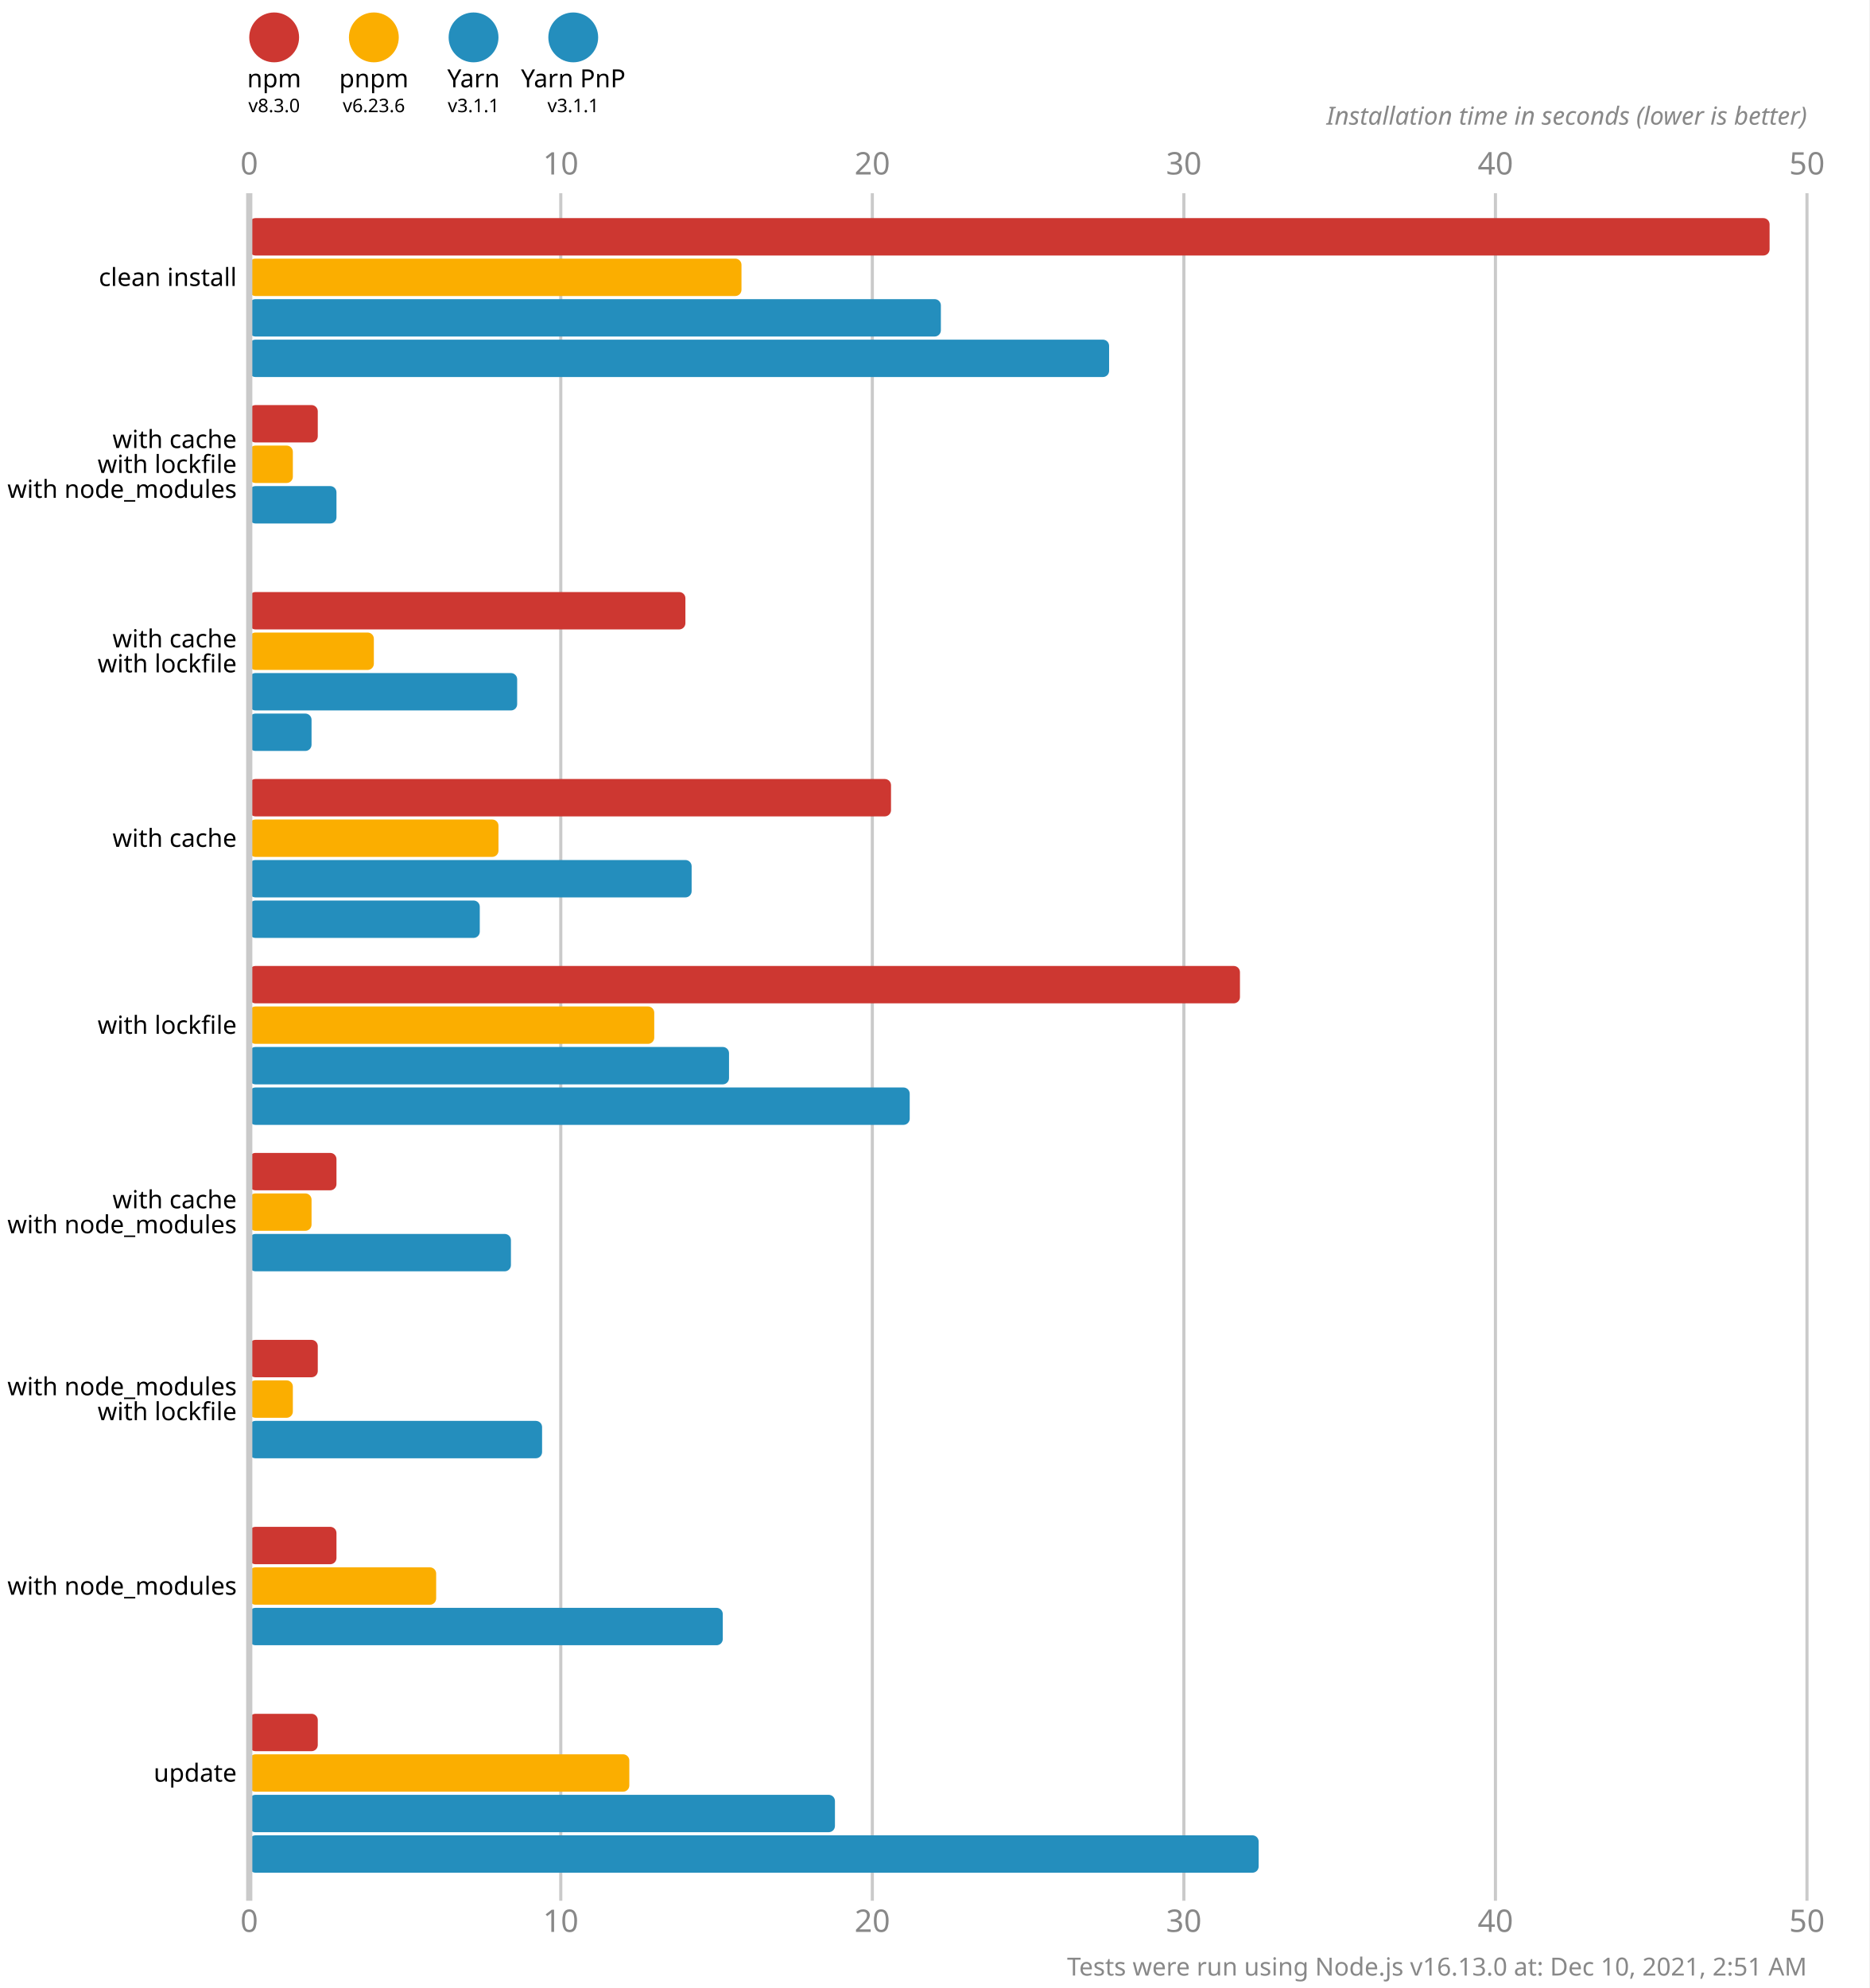
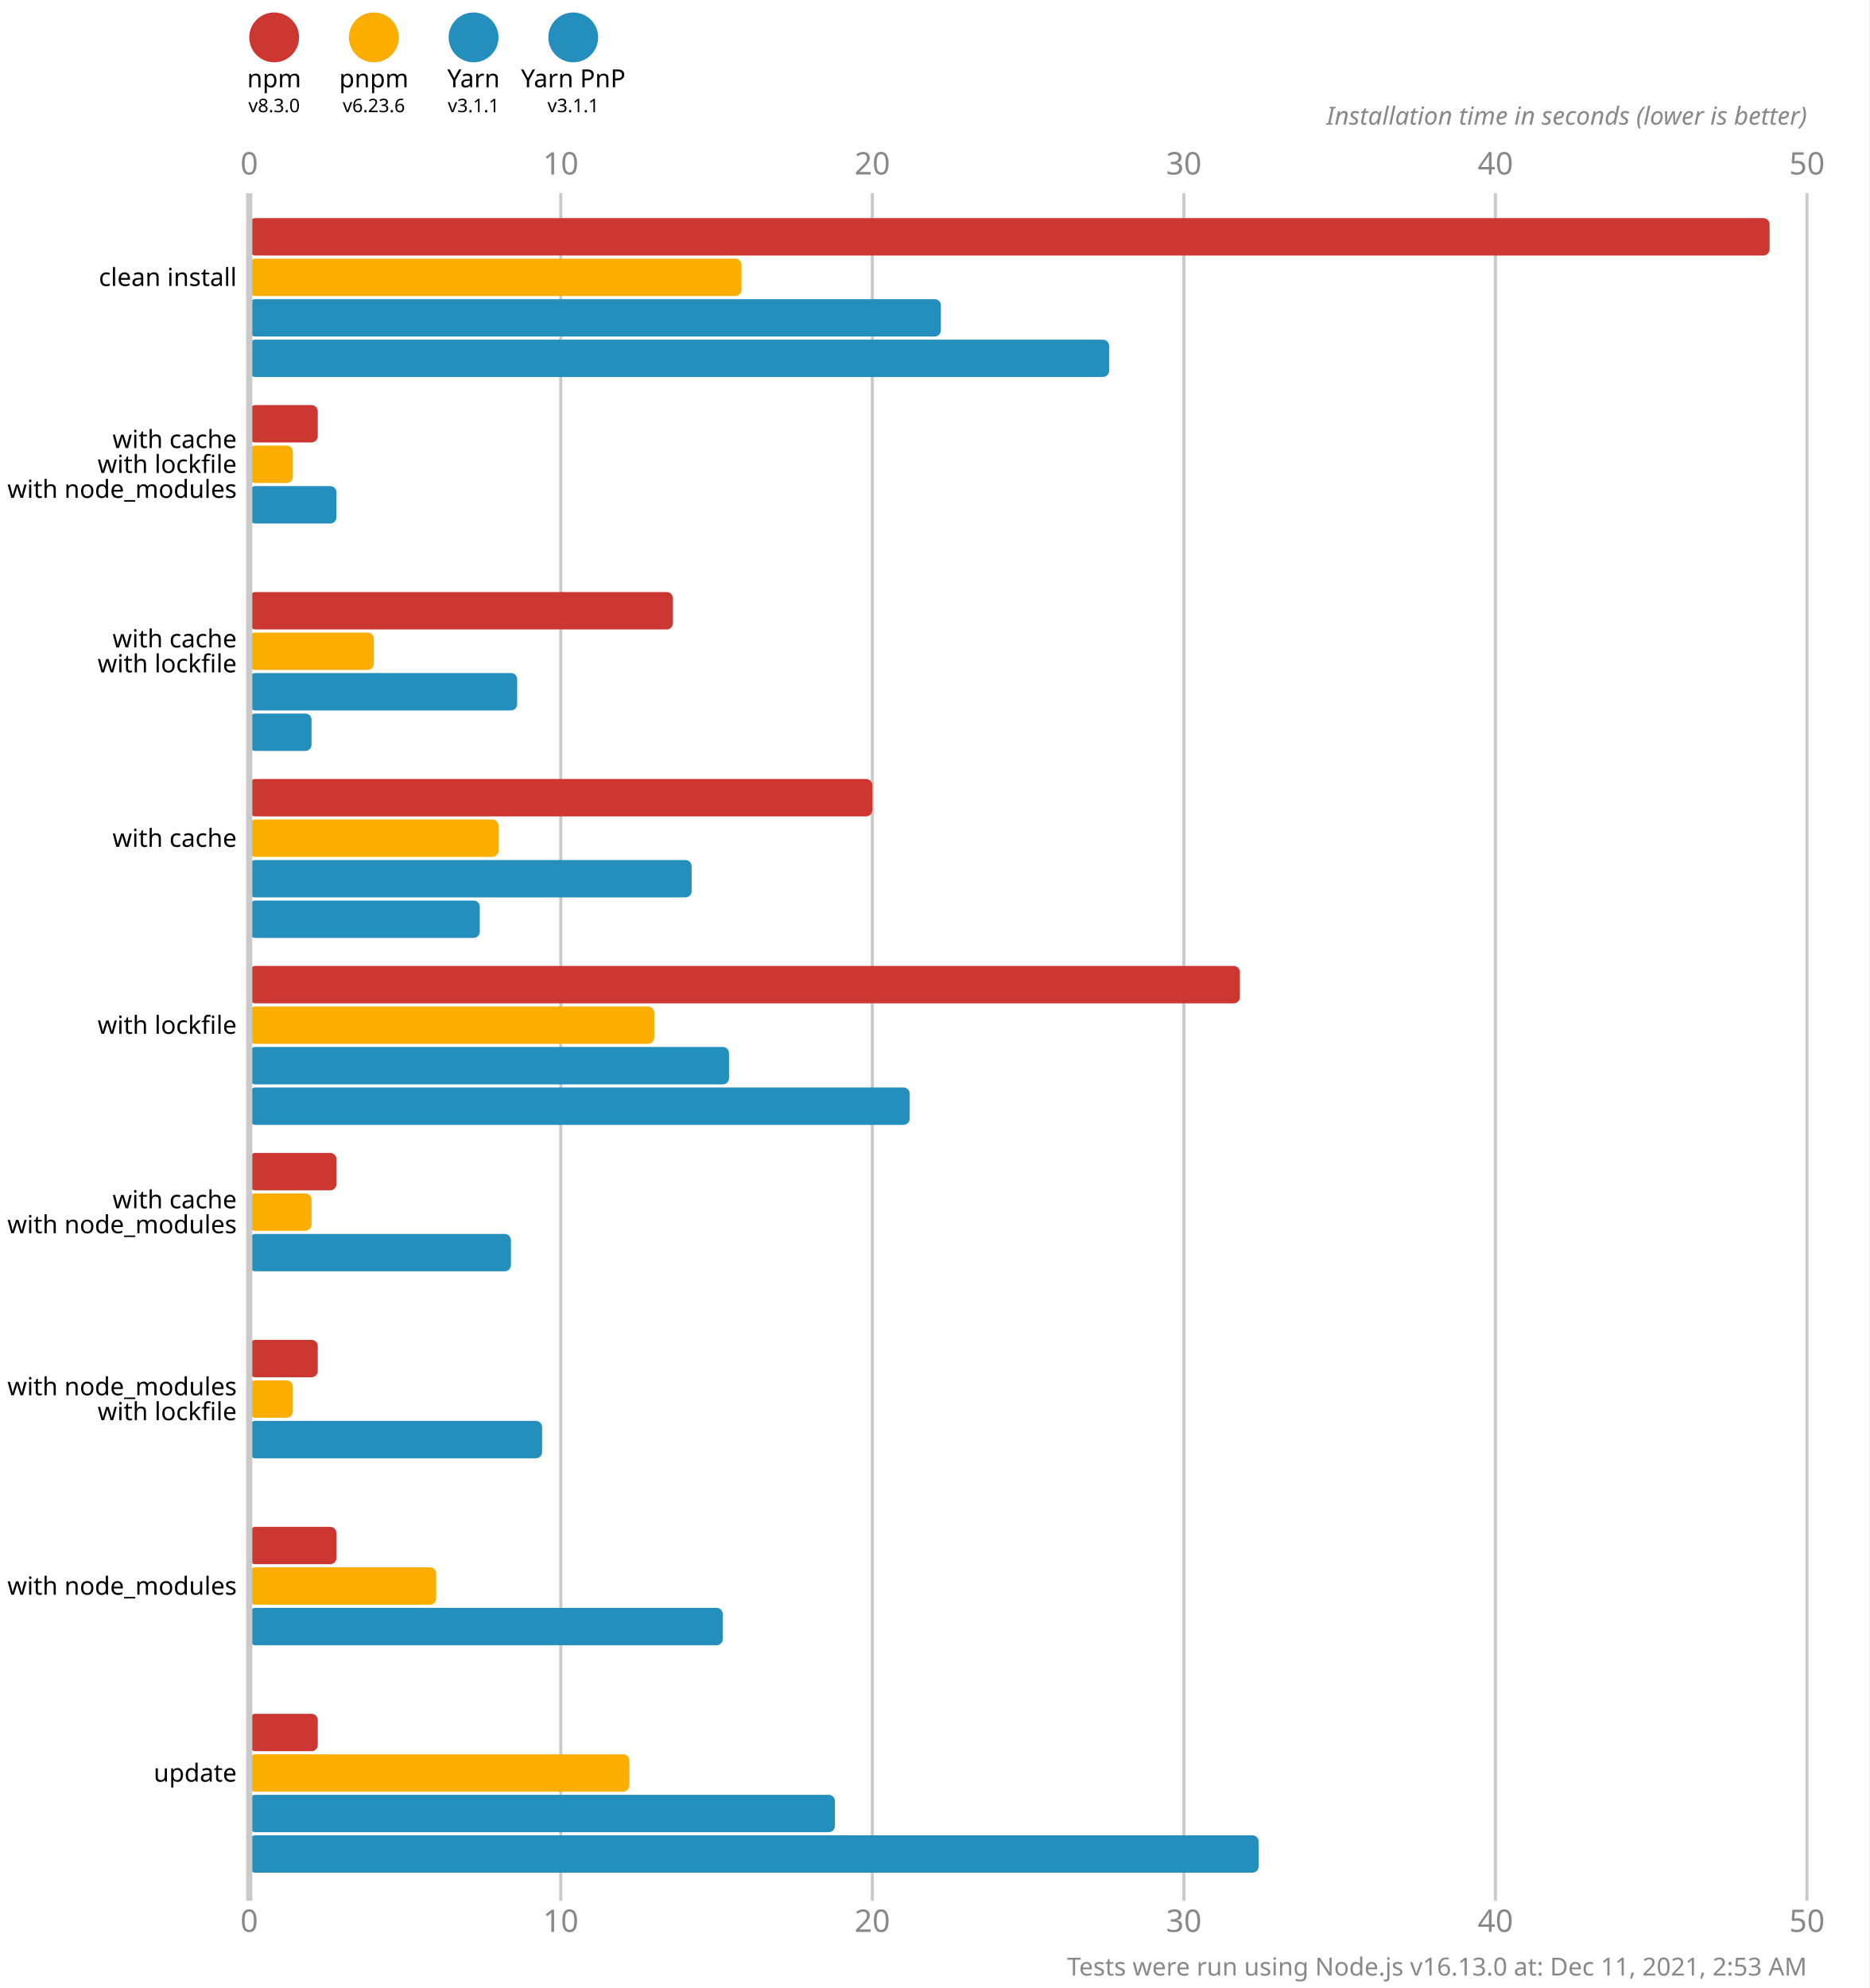
<svg xmlns="http://www.w3.org/2000/svg" version="1.1" viewBox="0 0 300 319">
  <style>
    .font { font-family: sans-serif; }
    .s3 { font-size: 3px; }
    .s4 { font-size: 4px; }
    .s5 { font-size: 5px; }
    .line { stroke: #cacaca; }
    .width { stroke-width: 0.5; }
    .text { fill: #888; }
  </style>
  <rect x="0" y="0" width="300" height="319" fill="#fff" />
  <circle cx="44" cy="6" r="4" fill="#cd3731" />
  <text x="44" y="14" class="font s4" text-anchor="middle">npm</text>
  <text x="44" y="18" class="font s3" text-anchor="middle">v8.3.0</text>
  <circle cx="60" cy="6" r="4" fill="#fbae00" />
  <text x="60" y="14" class="font s4" text-anchor="middle">pnpm</text>
  <text x="60" y="18" class="font s3" text-anchor="middle">v6.23.6</text>
  <circle cx="76" cy="6" r="4" fill="#248ebd" />
  <text x="76" y="14" class="font s4" text-anchor="middle">Yarn</text>
  <text x="76" y="18" class="font s3" text-anchor="middle">v3.1.1</text>
  <circle cx="92" cy="6" r="4" fill="#248ebd" />
  <text x="92" y="14" class="font s4" text-anchor="middle">Yarn PnP</text>
  <text x="92" y="18" class="font s3" text-anchor="middle">v3.1.1</text>
  <text x="40" y="28" class="font s5 text" text-anchor="middle">0</text>
  <text x="40" y="310" class="font s5 text" text-anchor="middle">0</text>
  <line x1="90" y1="31" x2="90" y2="305" class="line width" />
  <text x="90" y="28" class="font s5 text" text-anchor="middle">10</text>
  <text x="90" y="310" class="font s5 text" text-anchor="middle">10</text>
  <line x1="140" y1="31" x2="140" y2="305" class="line width" />
  <text x="140" y="28" class="font s5 text" text-anchor="middle">20</text>
  <text x="140" y="310" class="font s5 text" text-anchor="middle">20</text>
  <line x1="190" y1="31" x2="190" y2="305" class="line width" />
  <text x="190" y="28" class="font s5 text" text-anchor="middle">30</text>
  <text x="190" y="310" class="font s5 text" text-anchor="middle">30</text>
  <line x1="240" y1="31" x2="240" y2="305" class="line width" />
  <text x="240" y="28" class="font s5 text" text-anchor="middle">40</text>
  <text x="240" y="310" class="font s5 text" text-anchor="middle">40</text>
  <line x1="290" y1="31" x2="290" y2="305" class="line width" />
  <text x="290" y="28" class="font s5 text" text-anchor="middle">50</text>
  <text x="290" y="310" class="font s5 text" text-anchor="middle">50</text>
  <text x="290" y="20" class="font s4 text" font-style="italic" text-anchor="end">Installation time in seconds (lower is better)</text>
  <rect x="40" y="35" width="244" height="6" fill="#cd3731" rx="1" ry="1" />
  <rect x="40" y="41.5" width="79" height="6" fill="#fbae00" rx="1" ry="1" />
  <rect x="40" y="48" width="111" height="6" fill="#248ebd" rx="1" ry="1" />
  <rect x="40" y="54.5" width="138" height="6" fill="#248ebd" rx="1" ry="1" />
  <rect x="40" y="65" width="11" height="6" fill="#cd3731" rx="1" ry="1" />
  <rect x="40" y="71.5" width="7" height="6" fill="#fbae00" rx="1" ry="1" />
  <rect x="40" y="78" width="14" height="6" fill="#248ebd" rx="1" ry="1" />
  <rect x="40" y="84.5" width="0" height="6" fill="#248ebd" rx="1" ry="1" />
-   <rect x="40" y="95" width="70" height="6" fill="#cd3731" rx="1" ry="1" />
+   <rect x="40" y="95" width="68" height="6" fill="#cd3731" rx="1" ry="1" />
  <rect x="40" y="101.5" width="20" height="6" fill="#fbae00" rx="1" ry="1" />
  <rect x="40" y="108" width="43" height="6" fill="#248ebd" rx="1" ry="1" />
  <rect x="40" y="114.5" width="10" height="6" fill="#248ebd" rx="1" ry="1" />
-   <rect x="40" y="125" width="103" height="6" fill="#cd3731" rx="1" ry="1" />
+   <rect x="40" y="125" width="100" height="6" fill="#cd3731" rx="1" ry="1" />
  <rect x="40" y="131.5" width="40" height="6" fill="#fbae00" rx="1" ry="1" />
  <rect x="40" y="138" width="71" height="6" fill="#248ebd" rx="1" ry="1" />
  <rect x="40" y="144.5" width="37" height="6" fill="#248ebd" rx="1" ry="1" />
  <rect x="40" y="155" width="159" height="6" fill="#cd3731" rx="1" ry="1" />
  <rect x="40" y="161.5" width="65" height="6" fill="#fbae00" rx="1" ry="1" />
  <rect x="40" y="168" width="77" height="6" fill="#248ebd" rx="1" ry="1" />
  <rect x="40" y="174.5" width="106" height="6" fill="#248ebd" rx="1" ry="1" />
  <rect x="40" y="185" width="14" height="6" fill="#cd3731" rx="1" ry="1" />
  <rect x="40" y="191.5" width="10" height="6" fill="#fbae00" rx="1" ry="1" />
  <rect x="40" y="198" width="42" height="6" fill="#248ebd" rx="1" ry="1" />
  <rect x="40" y="204.5" width="0" height="6" fill="#248ebd" rx="1" ry="1" />
  <rect x="40" y="215" width="11" height="6" fill="#cd3731" rx="1" ry="1" />
  <rect x="40" y="221.5" width="7" height="6" fill="#fbae00" rx="1" ry="1" />
  <rect x="40" y="228" width="47" height="6" fill="#248ebd" rx="1" ry="1" />
  <rect x="40" y="234.5" width="0" height="6" fill="#248ebd" rx="1" ry="1" />
  <rect x="40" y="245" width="14" height="6" fill="#cd3731" rx="1" ry="1" />
  <rect x="40" y="251.5" width="30" height="6" fill="#fbae00" rx="1" ry="1" />
  <rect x="40" y="258" width="76" height="6" fill="#248ebd" rx="1" ry="1" />
  <rect x="40" y="264.5" width="0" height="6" fill="#248ebd" rx="1" ry="1" />
  <rect x="40" y="275" width="11" height="6" fill="#cd3731" rx="1" ry="1" />
  <rect x="40" y="281.5" width="61" height="6" fill="#fbae00" rx="1" ry="1" />
  <rect x="40" y="288" width="94" height="6" fill="#248ebd" rx="1" ry="1" />
  <rect x="40" y="294.5" width="162" height="6" fill="#248ebd" rx="1" ry="1" />
  <line x1="40" y1="31" x2="40" y2="305" class="line" />
  <text x="38" y="44.5" class="font s4" dominant-baseline="middle" text-anchor="end">clean install</text>
  <text x="38" y="70.5" class="font s4" dominant-baseline="middle" text-anchor="end">with cache</text>
  <text x="38" y="74.5" class="font s4" dominant-baseline="middle" text-anchor="end">with lockfile</text>
  <text x="38" y="78.5" class="font s4" dominant-baseline="middle" text-anchor="end">with node_modules</text>
  <text x="38" y="102.5" class="font s4" dominant-baseline="middle" text-anchor="end">with cache</text>
  <text x="38" y="106.5" class="font s4" dominant-baseline="middle" text-anchor="end">with lockfile</text>
  <text x="38" y="134.5" class="font s4" dominant-baseline="middle" text-anchor="end">with cache</text>
  <text x="38" y="164.5" class="font s4" dominant-baseline="middle" text-anchor="end">with lockfile</text>
  <text x="38" y="192.5" class="font s4" dominant-baseline="middle" text-anchor="end">with cache</text>
  <text x="38" y="196.5" class="font s4" dominant-baseline="middle" text-anchor="end">with node_modules</text>
  <text x="38" y="222.5" class="font s4" dominant-baseline="middle" text-anchor="end">with node_modules</text>
  <text x="38" y="226.5" class="font s4" dominant-baseline="middle" text-anchor="end">with lockfile</text>
  <text x="38" y="254.5" class="font s4" dominant-baseline="middle" text-anchor="end">with node_modules</text>
  <text x="38" y="284.5" class="font s4" dominant-baseline="middle" text-anchor="end">update</text>
-   <text x="290" y="317" class="font s4 text" text-anchor="end">Tests were run using Node.js v16.13.0 at: Dec 10, 2021, 2:51 AM</text>
+   <text x="290" y="317" class="font s4 text" text-anchor="end">Tests were run using Node.js v16.13.0 at: Dec 11, 2021, 2:53 AM</text>
</svg>
